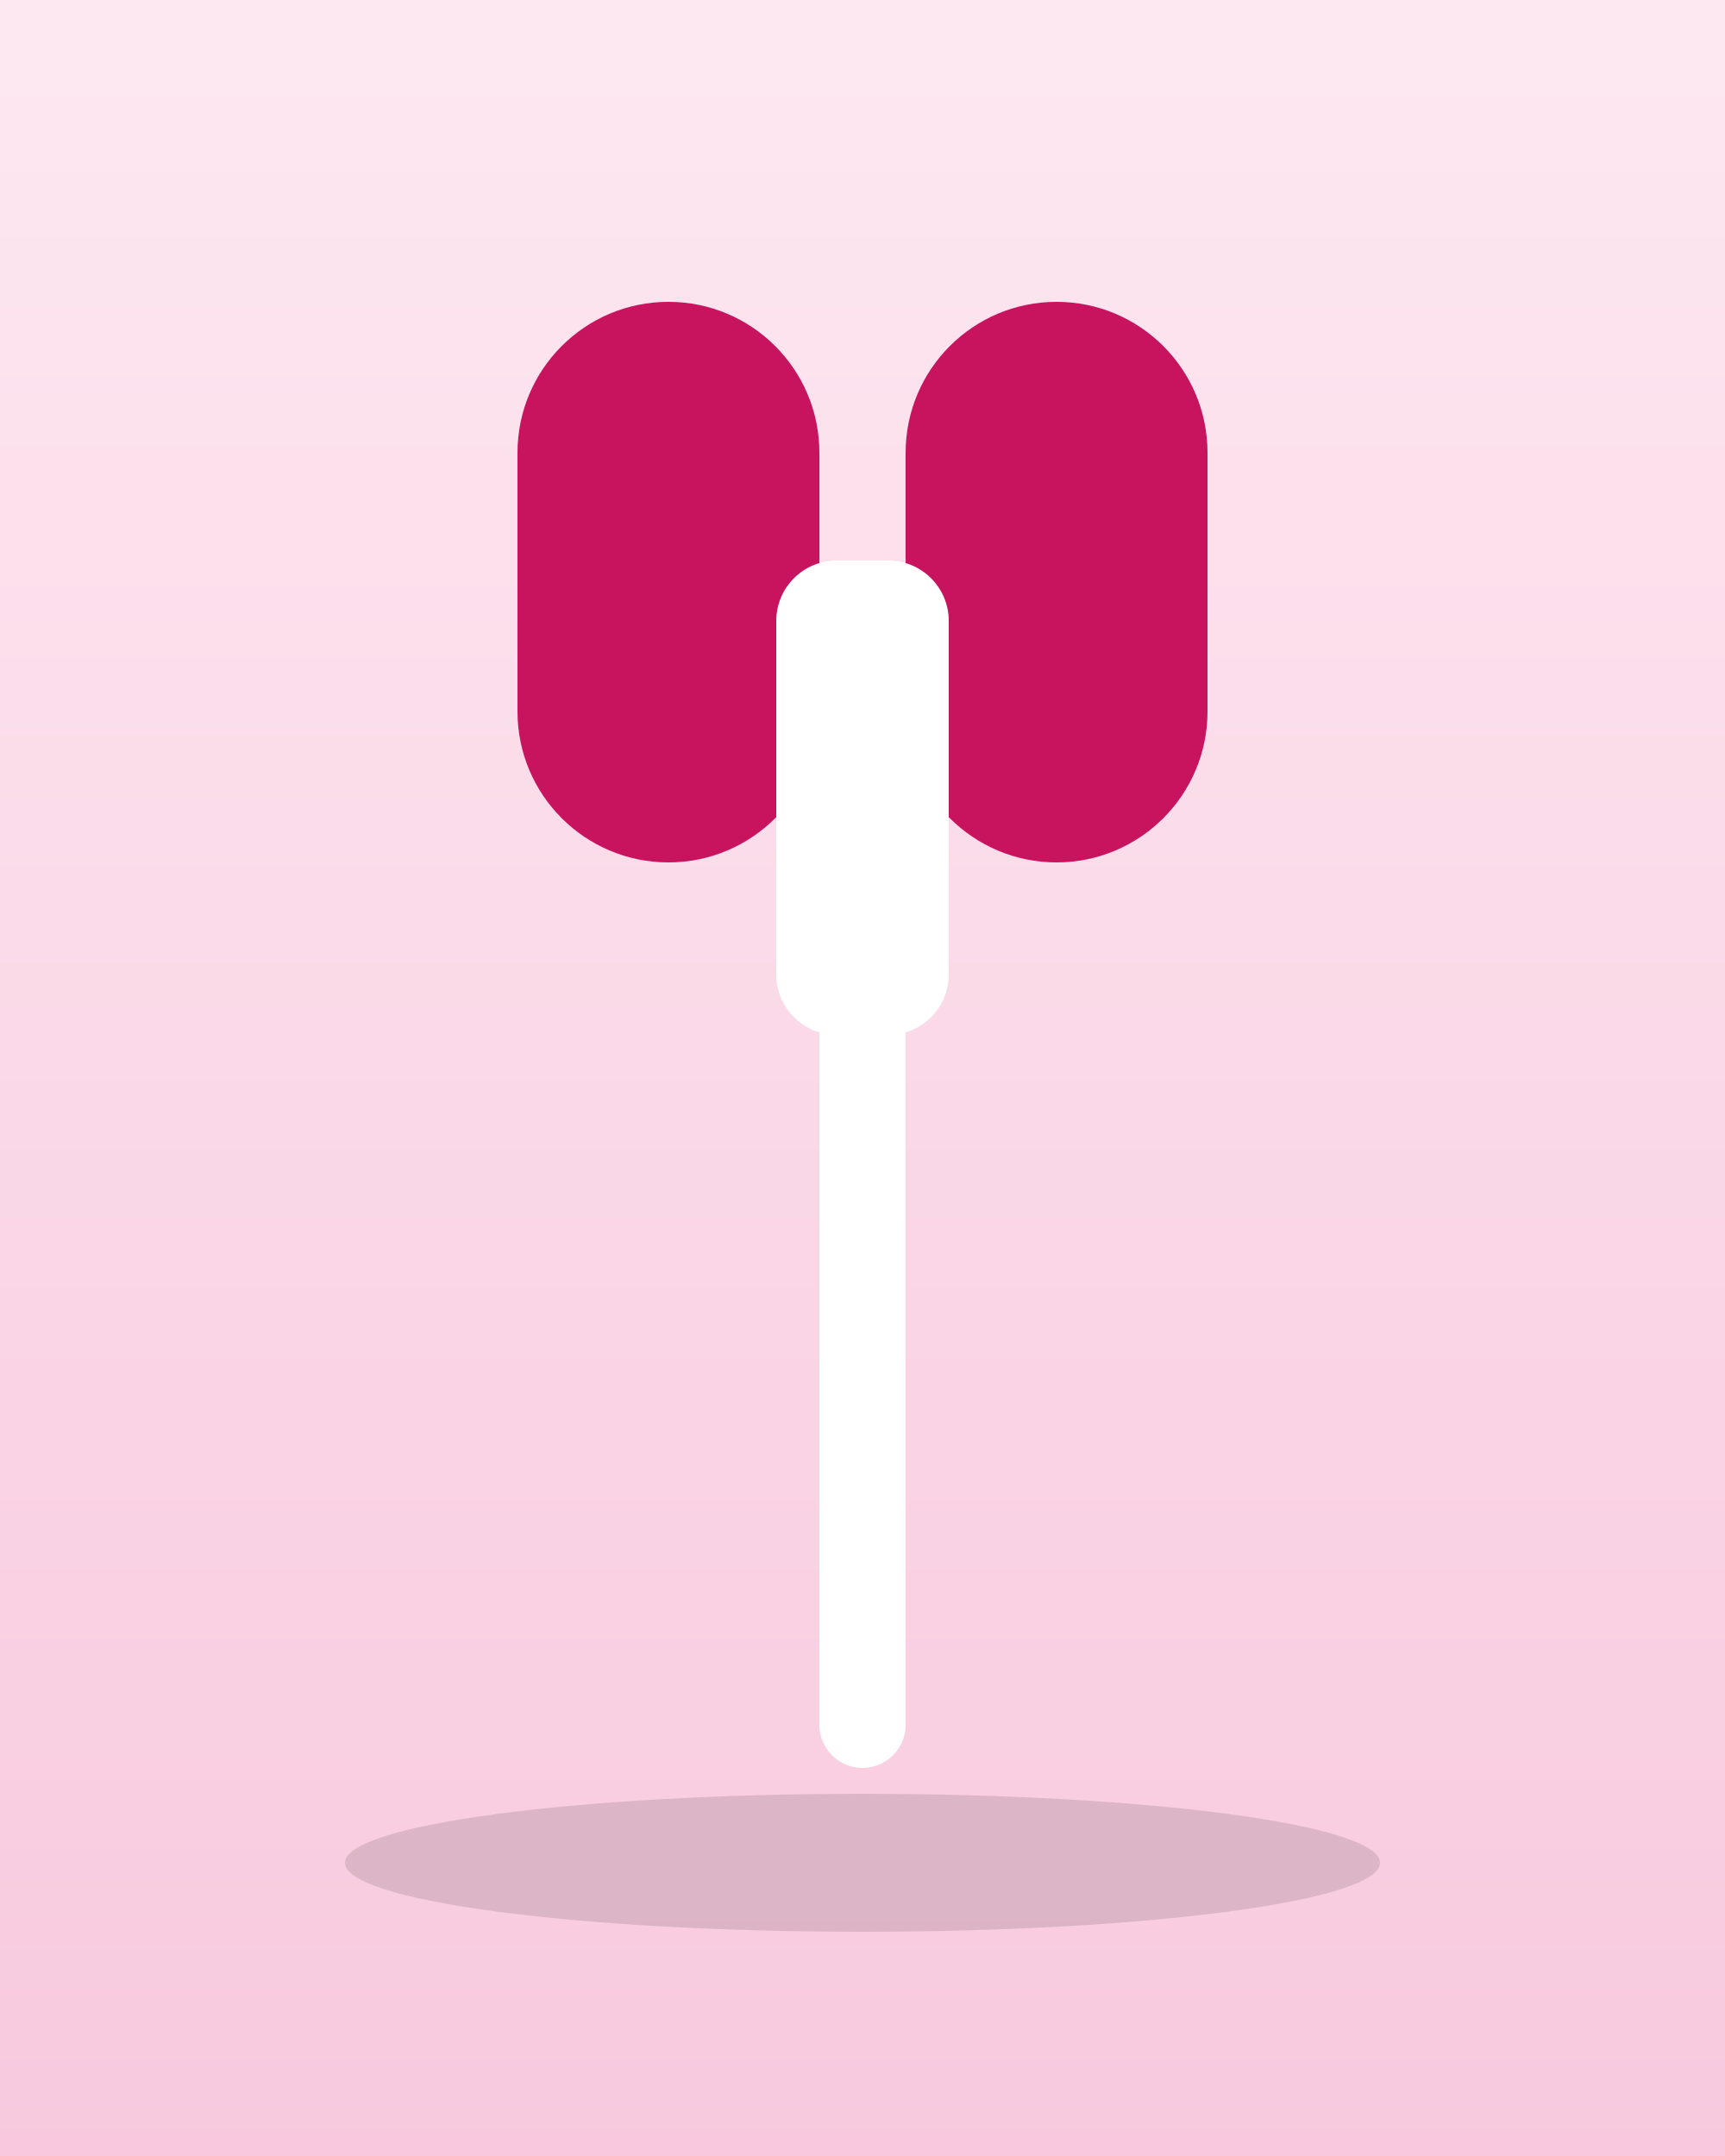
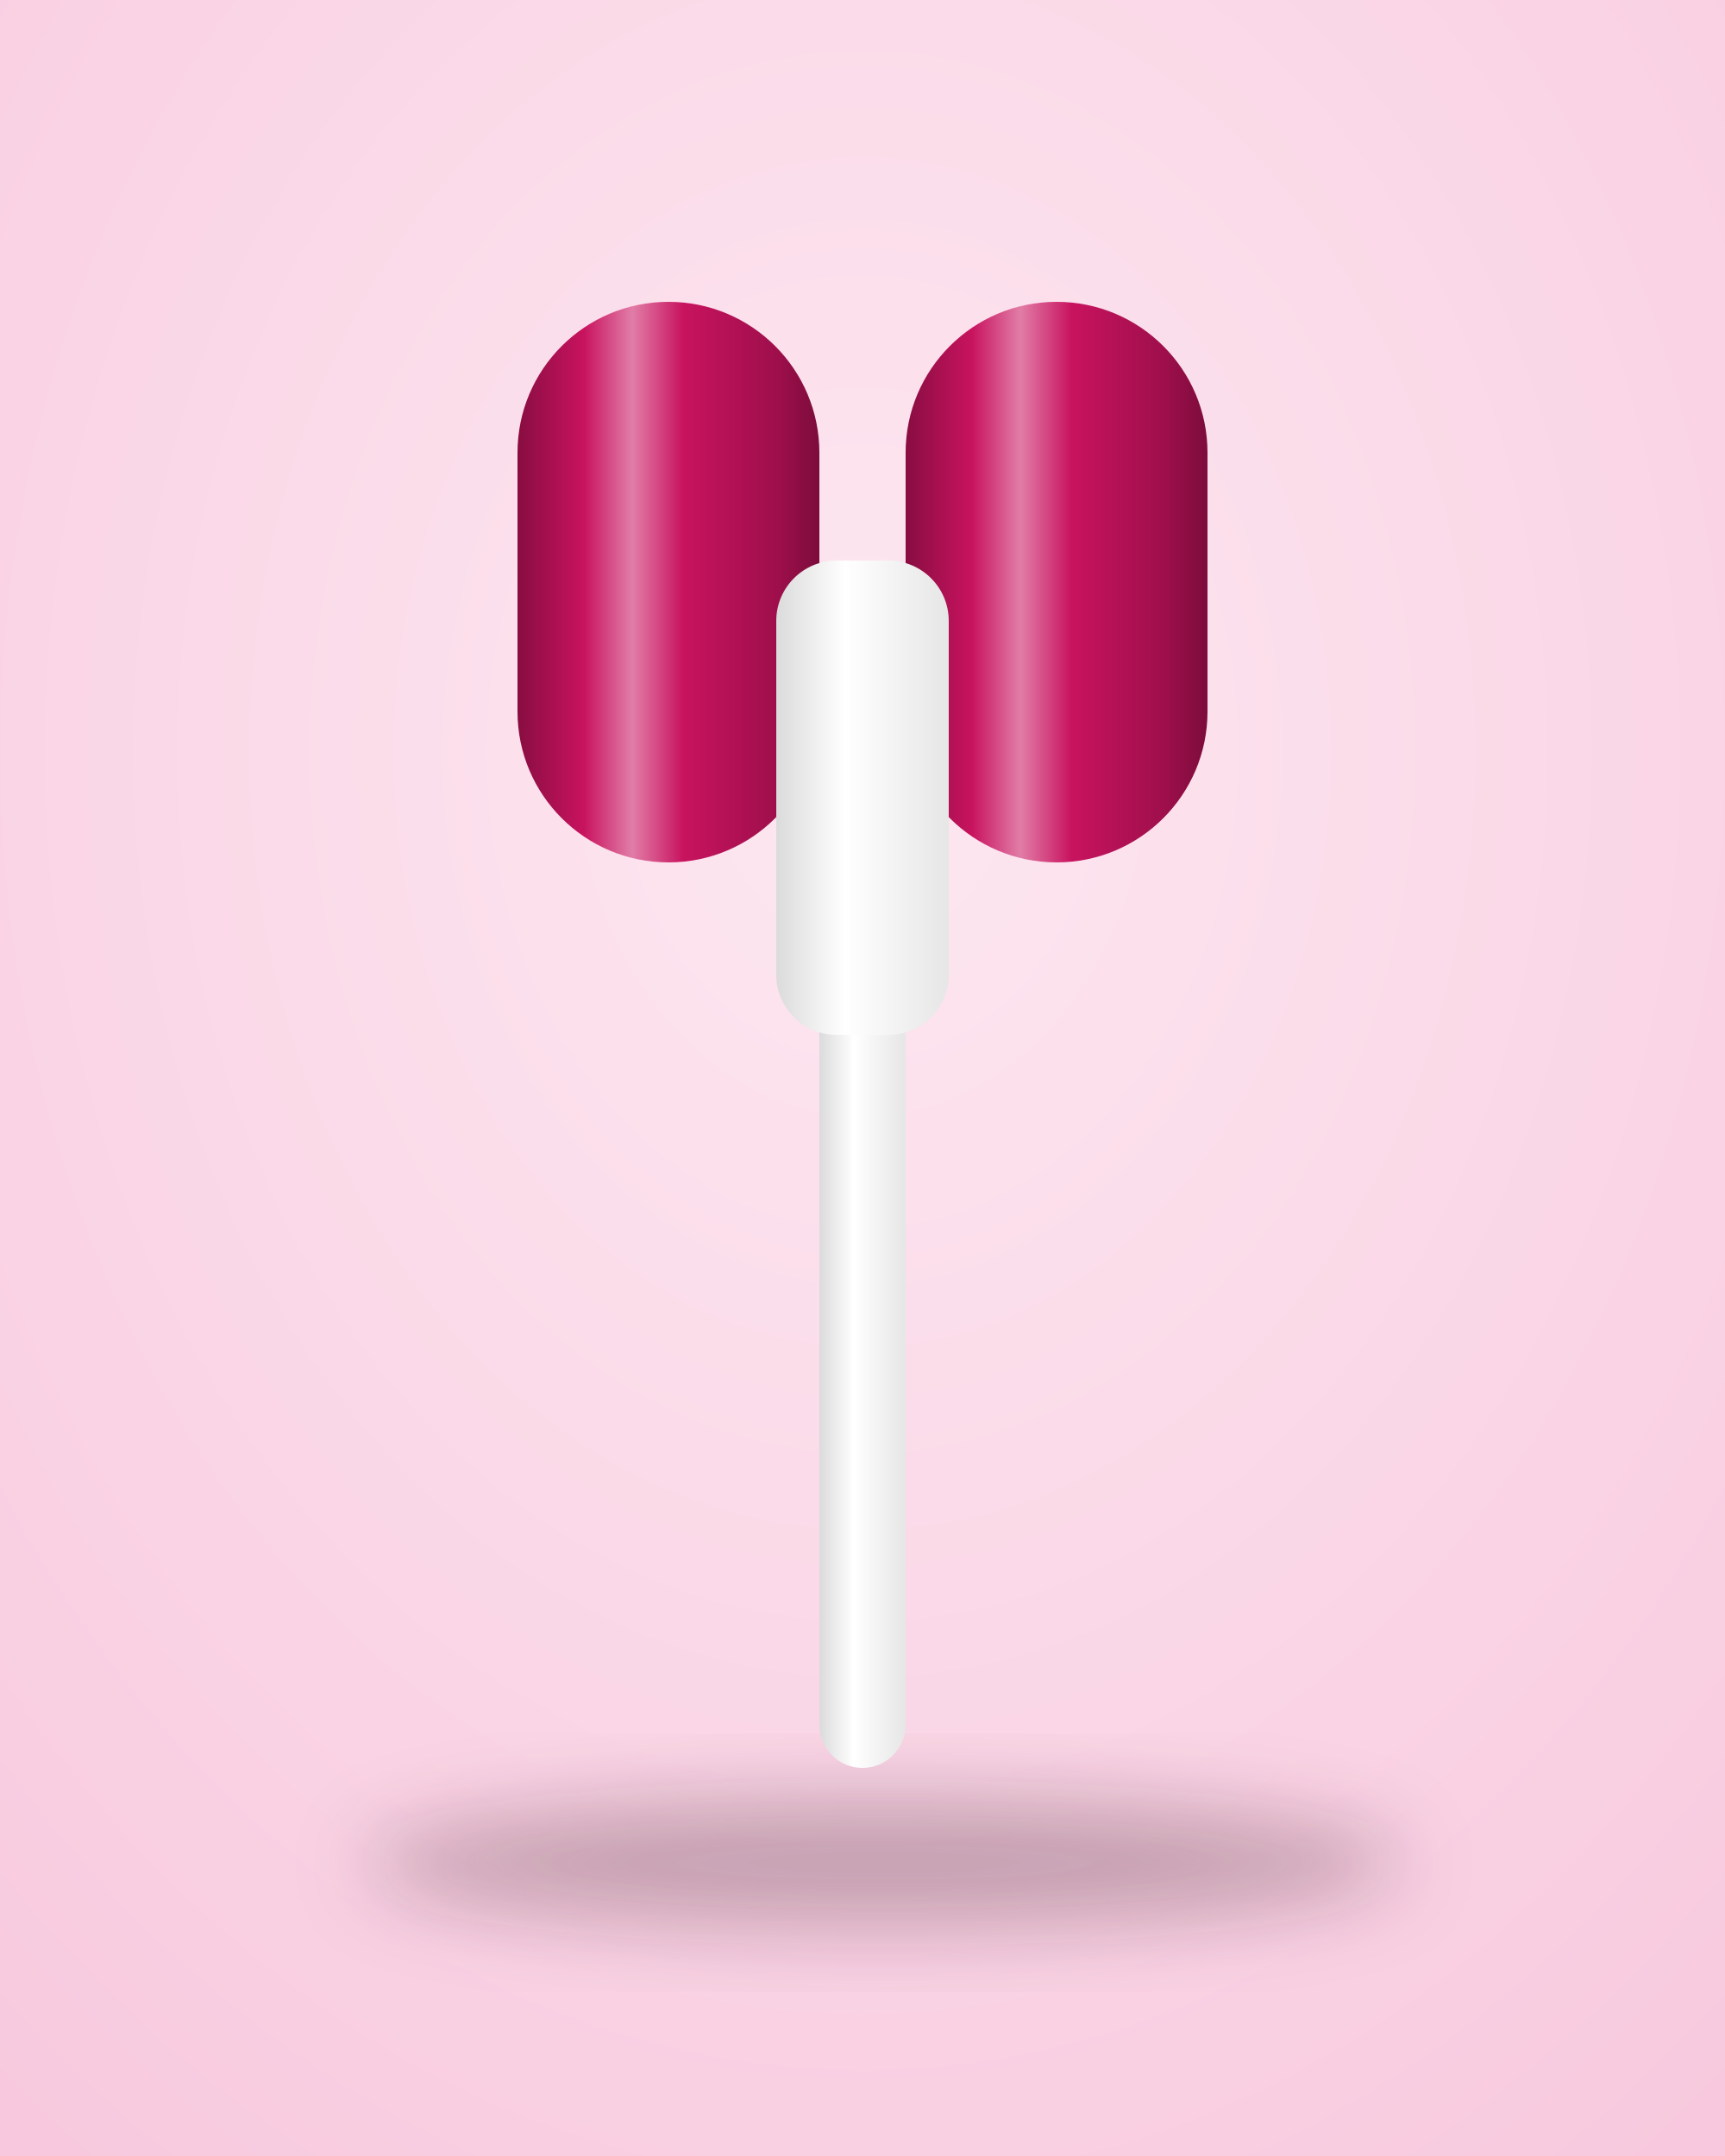
<svg xmlns="http://www.w3.org/2000/svg" viewBox="0 0 400 500">
  <defs>
-     <linearGradient id="g" x1="0" y1="0" x2="0" y2="1">
+     <radialGradient id="g" cx=".5" cy=".35" r=".8">
      <stop offset="0" stop-color="#fde8f1" />
      <stop offset="1" stop-color="#f8c9de" />
+     </radialGradient>
+     <linearGradient id="m" x1="0" y1="0" x2="1" y2="0">
+       <stop offset="0" stop-color="#880d41" />
+       <stop offset=".22" stop-color="#c8135f" />
+       <stop offset=".38" stop-color="#e17da7" />
+       <stop offset=".55" stop-color="#c8135f" />
+       <stop offset=".85" stop-color="#a00f4c" />
+       <stop offset="1" stop-color="#7c0c3b" />
    </linearGradient>
+     <linearGradient id="l" x1="0" y1="0" x2="1" y2="0">
+       <stop offset="0" stop-color="#dbdbdb" />
+       <stop offset=".4" stop-color="#ffffff" />
+       <stop offset="1" stop-color="#e6e6e6" />
+     </linearGradient>
+     <filter id="b" x="-20%" y="-50%" width="140%" height="200%">
+       <feGaussianBlur stdDeviation="9" />
+     </filter>
  </defs>
  <rect width="400" height="500" fill="url(#g)" />
-   <ellipse cx="200" cy="432" rx="120" ry="16" fill="#000" opacity=".12" />
+   <ellipse cx="205" cy="432" rx="120" ry="15" fill="#3a1428" opacity=".28" filter="url(#b)" />
  <g>
-     <rect x="190" y="220" width="20" height="190" rx="10" fill="#ffffff" />
-     <rect x="120" y="70" width="70" height="130" rx="35" fill="#c8135f" />
-     <rect x="210" y="70" width="70" height="130" rx="35" fill="#c8135f" />
-     <rect x="180" y="130" width="40" height="110" rx="14" fill="#ffffff" />
+     <rect x="190" y="220" width="20" height="190" rx="10" fill="url(#l)" />
+     <rect x="120" y="70" width="70" height="130" rx="35" fill="url(#m)" />
+     <rect x="210" y="70" width="70" height="130" rx="35" fill="url(#m)" />
+     <rect x="180" y="130" width="40" height="110" rx="14" fill="url(#l)" />
  </g>
</svg>
